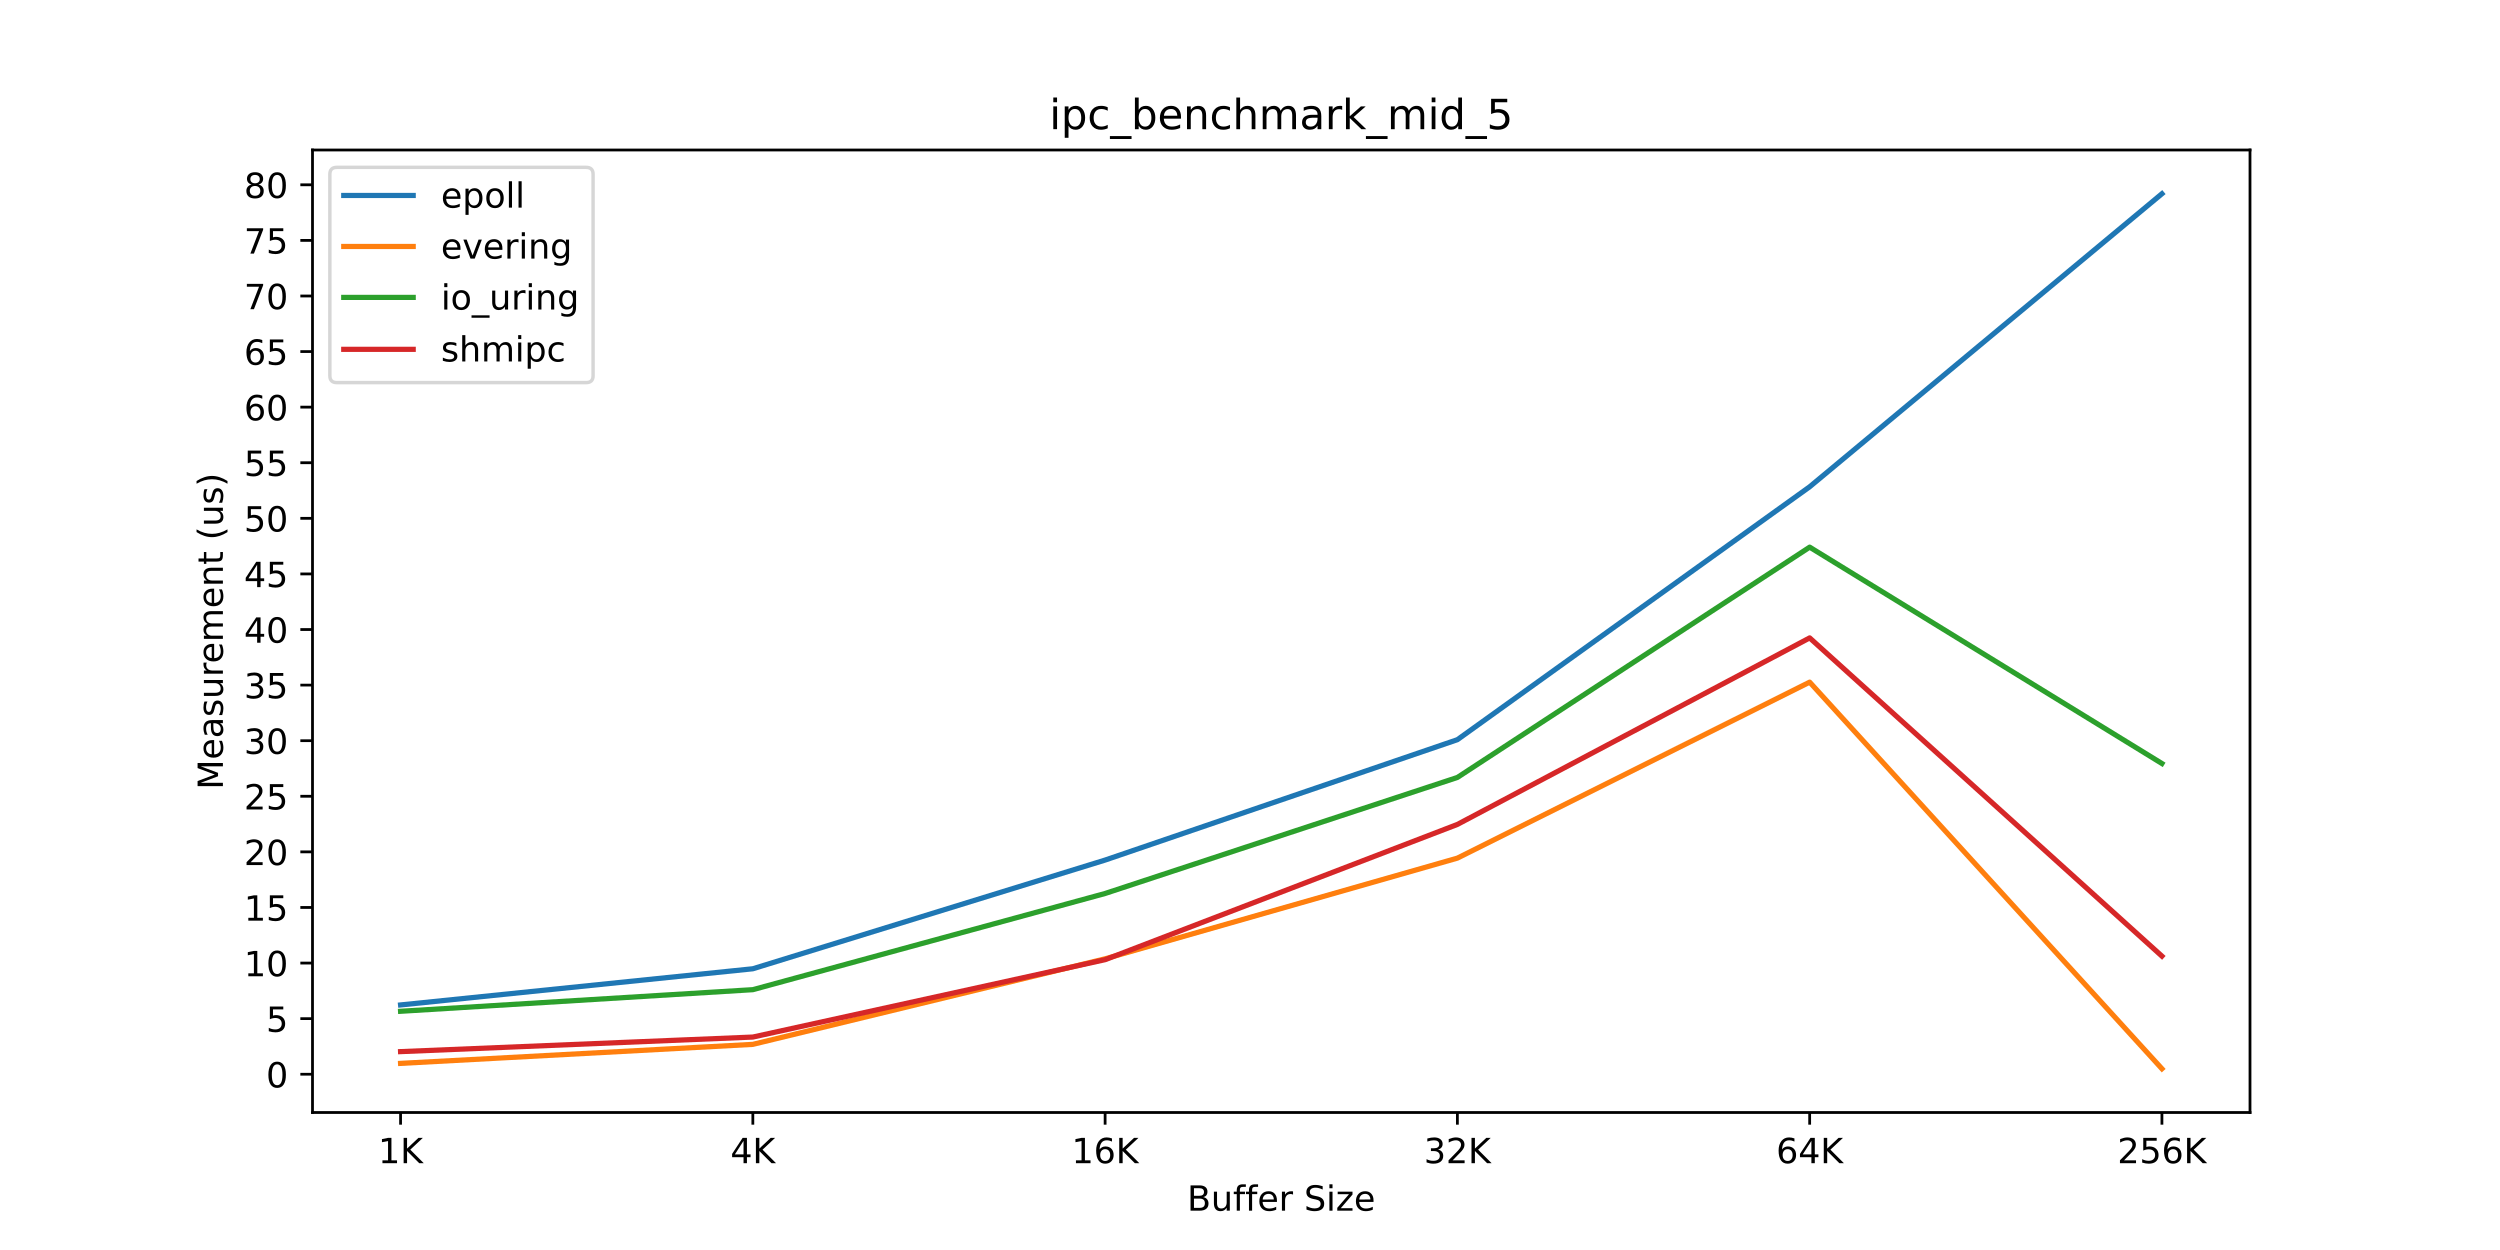
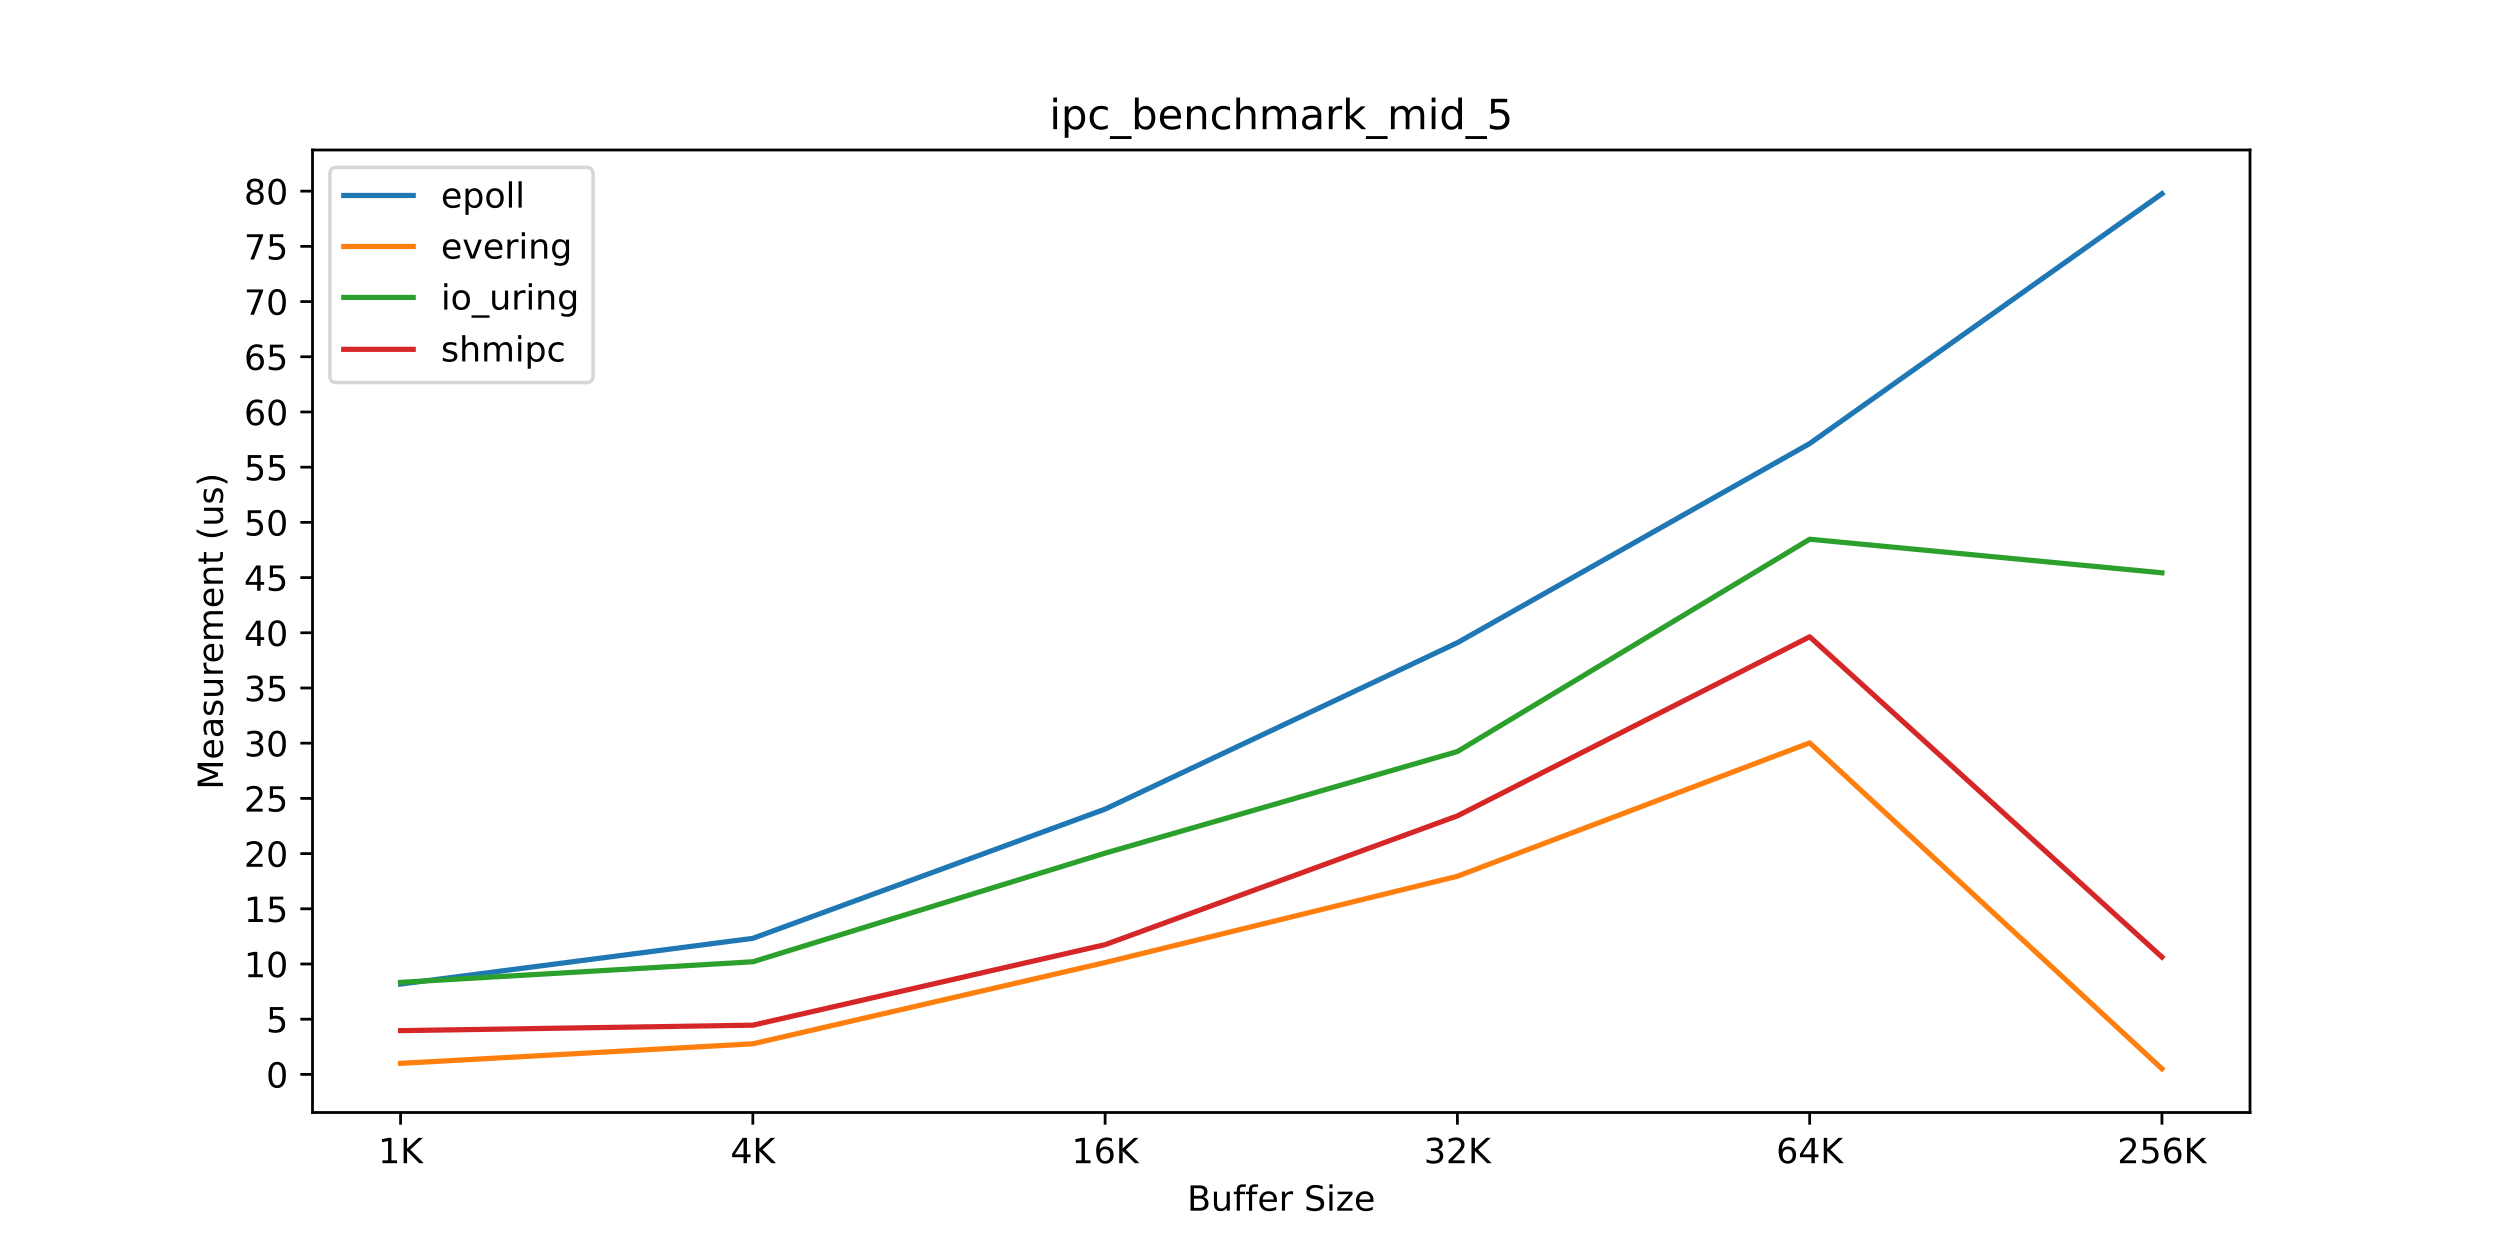
<svg xmlns="http://www.w3.org/2000/svg" xmlns:xlink="http://www.w3.org/1999/xlink" width="720pt" height="360pt" viewBox="0 0 720 360" version="1.1">
  <defs>
    <style type="text/css">*{stroke-linejoin: round; stroke-linecap: butt}</style>
  </defs>
  <g id="figure_1">
    <g id="patch_1">
      <path d="M 0 360  L 720 360  L 720 0  L 0 0  z " style="fill: #ffffff" />
    </g>
    <g id="axes_1">
      <g id="patch_2">
        <path d="M 90 320.4  L 648 320.4  L 648 43.2  L 90 43.2  z " style="fill: #ffffff" />
      </g>
      <g id="matplotlib.axis_1">
        <g id="xtick_1">
          <g id="line2d_1">
            <defs>
-               <path id="mb688ad353b" d="M 0 0  L 0 3.5  " style="stroke: #000000; stroke-width: 0.8" />
+               <path id="m28060beb99" d="M 0 0  L 0 3.5  " style="stroke: #000000; stroke-width: 0.8" />
            </defs>
            <g>
-               <use xlink:href="#mb688ad353b" x="115.364" y="320.4" style="stroke: #000000; stroke-width: 0.8" />
+               <use xlink:href="#m28060beb99" x="115.364" y="320.4" style="stroke: #000000; stroke-width: 0.8" />
            </g>
          </g>
          <g id="text_1">
            <g transform="translate(108.9035 334.9984) scale(0.1 -0.1)">
              <defs>
                <path id="DejaVuSans-31" d="M 794 531  L 1825 531  L 1825 4091  L 703 3866  L 703 4441  L 1819 4666  L 2450 4666  L 2450 531  L 3481 531  L 3481 0  L 794 0  L 794 531  z " transform="scale(0.015625)" />
                <path id="DejaVuSans-4b" d="M 628 4666  L 1259 4666  L 1259 2694  L 3353 4666  L 4166 4666  L 1850 2491  L 4331 0  L 3500 0  L 1259 2247  L 1259 0  L 628 0  L 628 4666  z " transform="scale(0.015625)" />
              </defs>
              <use xlink:href="#DejaVuSans-31" />
              <use xlink:href="#DejaVuSans-4b" transform="translate(63.62305 0)" />
            </g>
          </g>
        </g>
        <g id="xtick_2">
          <g id="line2d_2">
            <g>
-               <use xlink:href="#mb688ad353b" x="216.818" y="320.4" style="stroke: #000000; stroke-width: 0.8" />
+               <use xlink:href="#m28060beb99" x="216.818" y="320.4" style="stroke: #000000; stroke-width: 0.8" />
            </g>
          </g>
          <g id="text_2">
            <g transform="translate(210.358 334.9984) scale(0.1 -0.1)">
              <defs>
                <path id="DejaVuSans-34" d="M 2419 4116  L 825 1625  L 2419 1625  L 2419 4116  z M 2253 4666  L 3047 4666  L 3047 1625  L 3713 1625  L 3713 1100  L 3047 1100  L 3047 0  L 2419 0  L 2419 1100  L 313 1100  L 313 1709  L 2253 4666  z " transform="scale(0.015625)" />
              </defs>
              <use xlink:href="#DejaVuSans-34" />
              <use xlink:href="#DejaVuSans-4b" transform="translate(63.62305 0)" />
            </g>
          </g>
        </g>
        <g id="xtick_3">
          <g id="line2d_3">
            <g>
-               <use xlink:href="#mb688ad353b" x="318.273" y="320.4" style="stroke: #000000; stroke-width: 0.8" />
+               <use xlink:href="#m28060beb99" x="318.273" y="320.4" style="stroke: #000000; stroke-width: 0.8" />
            </g>
          </g>
          <g id="text_3">
            <g transform="translate(308.6313 334.9984) scale(0.1 -0.1)">
              <defs>
                <path id="DejaVuSans-36" d="M 2113 2584  Q 1688 2584 1439 2293  Q 1191 2003 1191 1497  Q 1191 994 1439 701  Q 1688 409 2113 409  Q 2538 409 2786 701  Q 3034 994 3034 1497  Q 3034 2003 2786 2293  Q 2538 2584 2113 2584  z M 3366 4563  L 3366 3988  Q 3128 4100 2886 4159  Q 2644 4219 2406 4219  Q 1781 4219 1451 3797  Q 1122 3375 1075 2522  Q 1259 2794 1537 2939  Q 1816 3084 2150 3084  Q 2853 3084 3261 2657  Q 3669 2231 3669 1497  Q 3669 778 3244 343  Q 2819 -91 2113 -91  Q 1303 -91 875 529  Q 447 1150 447 2328  Q 447 3434 972 4092  Q 1497 4750 2381 4750  Q 2619 4750 2861 4703  Q 3103 4656 3366 4563  z " transform="scale(0.015625)" />
              </defs>
              <use xlink:href="#DejaVuSans-31" />
              <use xlink:href="#DejaVuSans-36" transform="translate(63.62305 0)" />
              <use xlink:href="#DejaVuSans-4b" transform="translate(127.2461 0)" />
            </g>
          </g>
        </g>
        <g id="xtick_4">
          <g id="line2d_4">
            <g>
-               <use xlink:href="#mb688ad353b" x="419.727" y="320.4" style="stroke: #000000; stroke-width: 0.8" />
+               <use xlink:href="#m28060beb99" x="419.727" y="320.4" style="stroke: #000000; stroke-width: 0.8" />
            </g>
          </g>
          <g id="text_4">
            <g transform="translate(410.0859 334.9984) scale(0.1 -0.1)">
              <defs>
                <path id="DejaVuSans-33" d="M 2597 2516  Q 3050 2419 3304 2112  Q 3559 1806 3559 1356  Q 3559 666 3084 287  Q 2609 -91 1734 -91  Q 1441 -91 1130 -33  Q 819 25 488 141  L 488 750  Q 750 597 1062 519  Q 1375 441 1716 441  Q 2309 441 2620 675  Q 2931 909 2931 1356  Q 2931 1769 2642 2001  Q 2353 2234 1838 2234  L 1294 2234  L 1294 2753  L 1863 2753  Q 2328 2753 2575 2939  Q 2822 3125 2822 3475  Q 2822 3834 2567 4026  Q 2313 4219 1838 4219  Q 1578 4219 1281 4162  Q 984 4106 628 3988  L 628 4550  Q 988 4650 1302 4700  Q 1616 4750 1894 4750  Q 2613 4750 3031 4423  Q 3450 4097 3450 3541  Q 3450 3153 3228 2886  Q 3006 2619 2597 2516  z " transform="scale(0.015625)" />
                <path id="DejaVuSans-32" d="M 1228 531  L 3431 531  L 3431 0  L 469 0  L 469 531  Q 828 903 1448 1529  Q 2069 2156 2228 2338  Q 2531 2678 2651 2914  Q 2772 3150 2772 3378  Q 2772 3750 2511 3984  Q 2250 4219 1831 4219  Q 1534 4219 1204 4116  Q 875 4013 500 3803  L 500 4441  Q 881 4594 1212 4672  Q 1544 4750 1819 4750  Q 2544 4750 2975 4387  Q 3406 4025 3406 3419  Q 3406 3131 3298 2873  Q 3191 2616 2906 2266  Q 2828 2175 2409 1742  Q 1991 1309 1228 531  z " transform="scale(0.015625)" />
              </defs>
              <use xlink:href="#DejaVuSans-33" />
              <use xlink:href="#DejaVuSans-32" transform="translate(63.62305 0)" />
              <use xlink:href="#DejaVuSans-4b" transform="translate(127.2461 0)" />
            </g>
          </g>
        </g>
        <g id="xtick_5">
          <g id="line2d_5">
            <g>
-               <use xlink:href="#mb688ad353b" x="521.182" y="320.4" style="stroke: #000000; stroke-width: 0.8" />
+               <use xlink:href="#m28060beb99" x="521.182" y="320.4" style="stroke: #000000; stroke-width: 0.8" />
            </g>
          </g>
          <g id="text_5">
            <g transform="translate(511.5404 334.9984) scale(0.1 -0.1)">
              <use xlink:href="#DejaVuSans-36" />
              <use xlink:href="#DejaVuSans-34" transform="translate(63.62305 0)" />
              <use xlink:href="#DejaVuSans-4b" transform="translate(127.2461 0)" />
            </g>
          </g>
        </g>
        <g id="xtick_6">
          <g id="line2d_6">
            <g>
-               <use xlink:href="#mb688ad353b" x="622.636" y="320.4" style="stroke: #000000; stroke-width: 0.8" />
+               <use xlink:href="#m28060beb99" x="622.636" y="320.4" style="stroke: #000000; stroke-width: 0.8" />
            </g>
          </g>
          <g id="text_6">
            <g transform="translate(609.8137 334.9984) scale(0.1 -0.1)">
              <defs>
                <path id="DejaVuSans-35" d="M 691 4666  L 3169 4666  L 3169 4134  L 1269 4134  L 1269 2991  Q 1406 3038 1543 3061  Q 1681 3084 1819 3084  Q 2600 3084 3056 2656  Q 3513 2228 3513 1497  Q 3513 744 3044 326  Q 2575 -91 1722 -91  Q 1428 -91 1123 -41  Q 819 9 494 109  L 494 744  Q 775 591 1075 516  Q 1375 441 1709 441  Q 2250 441 2565 725  Q 2881 1009 2881 1497  Q 2881 1984 2565 2268  Q 2250 2553 1709 2553  Q 1456 2553 1204 2497  Q 953 2441 691 2322  L 691 4666  z " transform="scale(0.015625)" />
              </defs>
              <use xlink:href="#DejaVuSans-32" />
              <use xlink:href="#DejaVuSans-35" transform="translate(63.62305 0)" />
              <use xlink:href="#DejaVuSans-36" transform="translate(127.2461 0)" />
              <use xlink:href="#DejaVuSans-4b" transform="translate(190.8691 0)" />
            </g>
          </g>
        </g>
        <g id="text_7">
          <g transform="translate(341.8953 348.6766) scale(0.1 -0.1)">
            <defs>
              <path id="DejaVuSans-42" d="M 1259 2228  L 1259 519  L 2272 519  Q 2781 519 3026 730  Q 3272 941 3272 1375  Q 3272 1813 3026 2020  Q 2781 2228 2272 2228  L 1259 2228  z M 1259 4147  L 1259 2741  L 2194 2741  Q 2656 2741 2882 2914  Q 3109 3088 3109 3444  Q 3109 3797 2882 3972  Q 2656 4147 2194 4147  L 1259 4147  z M 628 4666  L 2241 4666  Q 2963 4666 3353 4366  Q 3744 4066 3744 3513  Q 3744 3084 3544 2831  Q 3344 2578 2956 2516  Q 3422 2416 3680 2098  Q 3938 1781 3938 1306  Q 3938 681 3513 340  Q 3088 0 2303 0  L 628 0  L 628 4666  z " transform="scale(0.015625)" />
              <path id="DejaVuSans-75" d="M 544 1381  L 544 3500  L 1119 3500  L 1119 1403  Q 1119 906 1312 657  Q 1506 409 1894 409  Q 2359 409 2629 706  Q 2900 1003 2900 1516  L 2900 3500  L 3475 3500  L 3475 0  L 2900 0  L 2900 538  Q 2691 219 2414 64  Q 2138 -91 1772 -91  Q 1169 -91 856 284  Q 544 659 544 1381  z M 1991 3584  L 1991 3584  z " transform="scale(0.015625)" />
              <path id="DejaVuSans-66" d="M 2375 4863  L 2375 4384  L 1825 4384  Q 1516 4384 1395 4259  Q 1275 4134 1275 3809  L 1275 3500  L 2222 3500  L 2222 3053  L 1275 3053  L 1275 0  L 697 0  L 697 3053  L 147 3053  L 147 3500  L 697 3500  L 697 3744  Q 697 4328 969 4595  Q 1241 4863 1831 4863  L 2375 4863  z " transform="scale(0.015625)" />
              <path id="DejaVuSans-65" d="M 3597 1894  L 3597 1613  L 953 1613  Q 991 1019 1311 708  Q 1631 397 2203 397  Q 2534 397 2845 478  Q 3156 559 3463 722  L 3463 178  Q 3153 47 2828 -22  Q 2503 -91 2169 -91  Q 1331 -91 842 396  Q 353 884 353 1716  Q 353 2575 817 3079  Q 1281 3584 2069 3584  Q 2775 3584 3186 3129  Q 3597 2675 3597 1894  z M 3022 2063  Q 3016 2534 2758 2815  Q 2500 3097 2075 3097  Q 1594 3097 1305 2825  Q 1016 2553 972 2059  L 3022 2063  z " transform="scale(0.015625)" />
              <path id="DejaVuSans-72" d="M 2631 2963  Q 2534 3019 2420 3045  Q 2306 3072 2169 3072  Q 1681 3072 1420 2755  Q 1159 2438 1159 1844  L 1159 0  L 581 0  L 581 3500  L 1159 3500  L 1159 2956  Q 1341 3275 1631 3429  Q 1922 3584 2338 3584  Q 2397 3584 2469 3576  Q 2541 3569 2628 3553  L 2631 2963  z " transform="scale(0.015625)" />
              <path id="DejaVuSans-20" transform="scale(0.015625)" />
              <path id="DejaVuSans-53" d="M 3425 4513  L 3425 3897  Q 3066 4069 2747 4153  Q 2428 4238 2131 4238  Q 1616 4238 1336 4038  Q 1056 3838 1056 3469  Q 1056 3159 1242 3001  Q 1428 2844 1947 2747  L 2328 2669  Q 3034 2534 3370 2195  Q 3706 1856 3706 1288  Q 3706 609 3251 259  Q 2797 -91 1919 -91  Q 1588 -91 1214 -16  Q 841 59 441 206  L 441 856  Q 825 641 1194 531  Q 1563 422 1919 422  Q 2459 422 2753 634  Q 3047 847 3047 1241  Q 3047 1584 2836 1778  Q 2625 1972 2144 2069  L 1759 2144  Q 1053 2284 737 2584  Q 422 2884 422 3419  Q 422 4038 858 4394  Q 1294 4750 2059 4750  Q 2388 4750 2728 4690  Q 3069 4631 3425 4513  z " transform="scale(0.015625)" />
              <path id="DejaVuSans-69" d="M 603 3500  L 1178 3500  L 1178 0  L 603 0  L 603 3500  z M 603 4863  L 1178 4863  L 1178 4134  L 603 4134  L 603 4863  z " transform="scale(0.015625)" />
              <path id="DejaVuSans-7a" d="M 353 3500  L 3084 3500  L 3084 2975  L 922 459  L 3084 459  L 3084 0  L 275 0  L 275 525  L 2438 3041  L 353 3041  L 353 3500  z " transform="scale(0.015625)" />
            </defs>
            <use xlink:href="#DejaVuSans-42" />
            <use xlink:href="#DejaVuSans-75" transform="translate(68.60352 0)" />
            <use xlink:href="#DejaVuSans-66" transform="translate(131.9824 0)" />
            <use xlink:href="#DejaVuSans-66" transform="translate(167.1875 0)" />
            <use xlink:href="#DejaVuSans-65" transform="translate(202.3926 0)" />
            <use xlink:href="#DejaVuSans-72" transform="translate(263.916 0)" />
            <use xlink:href="#DejaVuSans-20" transform="translate(305.0293 0)" />
            <use xlink:href="#DejaVuSans-53" transform="translate(336.8164 0)" />
            <use xlink:href="#DejaVuSans-69" transform="translate(400.293 0)" />
            <use xlink:href="#DejaVuSans-7a" transform="translate(428.0762 0)" />
            <use xlink:href="#DejaVuSans-65" transform="translate(480.5664 0)" />
          </g>
        </g>
      </g>
      <g id="matplotlib.axis_2">
        <g id="ytick_1">
          <g id="line2d_7">
            <defs>
-               <path id="m0a25d175c3" d="M 0 0  L -3.5 0  " style="stroke: #000000; stroke-width: 0.8" />
+               <path id="m305ebd6413" d="M 0 0  L -3.5 0  " style="stroke: #000000; stroke-width: 0.8" />
            </defs>
            <g>
-               <use xlink:href="#m0a25d175c3" x="90" y="309.379" style="stroke: #000000; stroke-width: 0.8" />
+               <use xlink:href="#m305ebd6413" x="90" y="309.425" style="stroke: #000000; stroke-width: 0.8" />
            </g>
          </g>
          <g id="text_8">
-             <g transform="translate(76.6375 313.1778) scale(0.1 -0.1)">
+             <g transform="translate(76.6375 313.224) scale(0.1 -0.1)">
              <defs>
                <path id="DejaVuSans-30" d="M 2034 4250  Q 1547 4250 1301 3770  Q 1056 3291 1056 2328  Q 1056 1369 1301 889  Q 1547 409 2034 409  Q 2525 409 2770 889  Q 3016 1369 3016 2328  Q 3016 3291 2770 3770  Q 2525 4250 2034 4250  z M 2034 4750  Q 2819 4750 3233 4129  Q 3647 3509 3647 2328  Q 3647 1150 3233 529  Q 2819 -91 2034 -91  Q 1250 -91 836 529  Q 422 1150 422 2328  Q 422 3509 836 4129  Q 1250 4750 2034 4750  z " transform="scale(0.015625)" />
              </defs>
              <use xlink:href="#DejaVuSans-30" />
            </g>
          </g>
        </g>
        <g id="ytick_2">
          <g id="line2d_8">
            <g>
-               <use xlink:href="#m0a25d175c3" x="90" y="293.369" style="stroke: #000000; stroke-width: 0.8" />
+               <use xlink:href="#m305ebd6413" x="90" y="293.527" style="stroke: #000000; stroke-width: 0.8" />
            </g>
          </g>
          <g id="text_9">
-             <g transform="translate(76.6375 297.168) scale(0.1 -0.1)">
+             <g transform="translate(76.6375 297.3258) scale(0.1 -0.1)">
              <use xlink:href="#DejaVuSans-35" />
            </g>
          </g>
        </g>
        <g id="ytick_3">
          <g id="line2d_9">
            <g>
-               <use xlink:href="#m0a25d175c3" x="90" y="277.359" style="stroke: #000000; stroke-width: 0.8" />
+               <use xlink:href="#m305ebd6413" x="90" y="277.628" style="stroke: #000000; stroke-width: 0.8" />
            </g>
          </g>
          <g id="text_10">
-             <g transform="translate(70.275 281.1583) scale(0.1 -0.1)">
+             <g transform="translate(70.275 281.4275) scale(0.1 -0.1)">
              <use xlink:href="#DejaVuSans-31" />
              <use xlink:href="#DejaVuSans-30" transform="translate(63.62305 0)" />
            </g>
          </g>
        </g>
        <g id="ytick_4">
          <g id="line2d_10">
            <g>
-               <use xlink:href="#m0a25d175c3" x="90" y="261.349" style="stroke: #000000; stroke-width: 0.8" />
+               <use xlink:href="#m305ebd6413" x="90" y="261.73" style="stroke: #000000; stroke-width: 0.8" />
            </g>
          </g>
          <g id="text_11">
-             <g transform="translate(70.275 265.1485) scale(0.1 -0.1)">
+             <g transform="translate(70.275 265.5293) scale(0.1 -0.1)">
              <use xlink:href="#DejaVuSans-31" />
              <use xlink:href="#DejaVuSans-35" transform="translate(63.62305 0)" />
            </g>
          </g>
        </g>
        <g id="ytick_5">
          <g id="line2d_11">
            <g>
-               <use xlink:href="#m0a25d175c3" x="90" y="245.34" style="stroke: #000000; stroke-width: 0.8" />
+               <use xlink:href="#m305ebd6413" x="90" y="245.832" style="stroke: #000000; stroke-width: 0.8" />
            </g>
          </g>
          <g id="text_12">
-             <g transform="translate(70.275 249.1387) scale(0.1 -0.1)">
+             <g transform="translate(70.275 249.631) scale(0.1 -0.1)">
              <use xlink:href="#DejaVuSans-32" />
              <use xlink:href="#DejaVuSans-30" transform="translate(63.62305 0)" />
            </g>
          </g>
        </g>
        <g id="ytick_6">
          <g id="line2d_12">
            <g>
-               <use xlink:href="#m0a25d175c3" x="90" y="229.33" style="stroke: #000000; stroke-width: 0.8" />
+               <use xlink:href="#m305ebd6413" x="90" y="229.934" style="stroke: #000000; stroke-width: 0.8" />
            </g>
          </g>
          <g id="text_13">
-             <g transform="translate(70.275 233.129) scale(0.1 -0.1)">
+             <g transform="translate(70.275 233.7328) scale(0.1 -0.1)">
              <use xlink:href="#DejaVuSans-32" />
              <use xlink:href="#DejaVuSans-35" transform="translate(63.62305 0)" />
            </g>
          </g>
        </g>
        <g id="ytick_7">
          <g id="line2d_13">
            <g>
-               <use xlink:href="#m0a25d175c3" x="90" y="213.32" style="stroke: #000000; stroke-width: 0.8" />
+               <use xlink:href="#m305ebd6413" x="90" y="214.035" style="stroke: #000000; stroke-width: 0.8" />
            </g>
          </g>
          <g id="text_14">
-             <g transform="translate(70.275 217.1192) scale(0.1 -0.1)">
+             <g transform="translate(70.275 217.8345) scale(0.1 -0.1)">
              <use xlink:href="#DejaVuSans-33" />
              <use xlink:href="#DejaVuSans-30" transform="translate(63.62305 0)" />
            </g>
          </g>
        </g>
        <g id="ytick_8">
          <g id="line2d_14">
            <g>
-               <use xlink:href="#m0a25d175c3" x="90" y="197.31" style="stroke: #000000; stroke-width: 0.8" />
+               <use xlink:href="#m305ebd6413" x="90" y="198.137" style="stroke: #000000; stroke-width: 0.8" />
            </g>
          </g>
          <g id="text_15">
-             <g transform="translate(70.275 201.1095) scale(0.1 -0.1)">
+             <g transform="translate(70.275 201.9363) scale(0.1 -0.1)">
              <use xlink:href="#DejaVuSans-33" />
              <use xlink:href="#DejaVuSans-35" transform="translate(63.62305 0)" />
            </g>
          </g>
        </g>
        <g id="ytick_9">
          <g id="line2d_15">
            <g>
-               <use xlink:href="#m0a25d175c3" x="90" y="181.3" style="stroke: #000000; stroke-width: 0.8" />
+               <use xlink:href="#m305ebd6413" x="90" y="182.239" style="stroke: #000000; stroke-width: 0.8" />
            </g>
          </g>
          <g id="text_16">
-             <g transform="translate(70.275 185.0997) scale(0.1 -0.1)">
+             <g transform="translate(70.275 186.038) scale(0.1 -0.1)">
              <use xlink:href="#DejaVuSans-34" />
              <use xlink:href="#DejaVuSans-30" transform="translate(63.62305 0)" />
            </g>
          </g>
        </g>
        <g id="ytick_10">
          <g id="line2d_16">
            <g>
-               <use xlink:href="#m0a25d175c3" x="90" y="165.291" style="stroke: #000000; stroke-width: 0.8" />
+               <use xlink:href="#m305ebd6413" x="90" y="166.341" style="stroke: #000000; stroke-width: 0.8" />
            </g>
          </g>
          <g id="text_17">
-             <g transform="translate(70.275 169.09) scale(0.1 -0.1)">
+             <g transform="translate(70.275 170.1398) scale(0.1 -0.1)">
              <use xlink:href="#DejaVuSans-34" />
              <use xlink:href="#DejaVuSans-35" transform="translate(63.62305 0)" />
            </g>
          </g>
        </g>
        <g id="ytick_11">
          <g id="line2d_17">
            <g>
-               <use xlink:href="#m0a25d175c3" x="90" y="149.281" style="stroke: #000000; stroke-width: 0.8" />
+               <use xlink:href="#m305ebd6413" x="90" y="150.442" style="stroke: #000000; stroke-width: 0.8" />
            </g>
          </g>
          <g id="text_18">
-             <g transform="translate(70.275 153.0802) scale(0.1 -0.1)">
+             <g transform="translate(70.275 154.2415) scale(0.1 -0.1)">
              <use xlink:href="#DejaVuSans-35" />
              <use xlink:href="#DejaVuSans-30" transform="translate(63.62305 0)" />
            </g>
          </g>
        </g>
        <g id="ytick_12">
          <g id="line2d_18">
            <g>
-               <use xlink:href="#m0a25d175c3" x="90" y="133.271" style="stroke: #000000; stroke-width: 0.8" />
+               <use xlink:href="#m305ebd6413" x="90" y="134.544" style="stroke: #000000; stroke-width: 0.8" />
            </g>
          </g>
          <g id="text_19">
-             <g transform="translate(70.275 137.0704) scale(0.1 -0.1)">
+             <g transform="translate(70.275 138.3433) scale(0.1 -0.1)">
              <use xlink:href="#DejaVuSans-35" />
              <use xlink:href="#DejaVuSans-35" transform="translate(63.62305 0)" />
            </g>
          </g>
        </g>
        <g id="ytick_13">
          <g id="line2d_19">
            <g>
-               <use xlink:href="#m0a25d175c3" x="90" y="117.261" style="stroke: #000000; stroke-width: 0.8" />
+               <use xlink:href="#m305ebd6413" x="90" y="118.646" style="stroke: #000000; stroke-width: 0.8" />
            </g>
          </g>
          <g id="text_20">
-             <g transform="translate(70.275 121.0607) scale(0.1 -0.1)">
+             <g transform="translate(70.275 122.445) scale(0.1 -0.1)">
              <use xlink:href="#DejaVuSans-36" />
              <use xlink:href="#DejaVuSans-30" transform="translate(63.62305 0)" />
            </g>
          </g>
        </g>
        <g id="ytick_14">
          <g id="line2d_20">
            <g>
-               <use xlink:href="#m0a25d175c3" x="90" y="101.252" style="stroke: #000000; stroke-width: 0.8" />
+               <use xlink:href="#m305ebd6413" x="90" y="102.748" style="stroke: #000000; stroke-width: 0.8" />
            </g>
          </g>
          <g id="text_21">
-             <g transform="translate(70.275 105.0509) scale(0.1 -0.1)">
+             <g transform="translate(70.275 106.5468) scale(0.1 -0.1)">
              <use xlink:href="#DejaVuSans-36" />
              <use xlink:href="#DejaVuSans-35" transform="translate(63.62305 0)" />
            </g>
          </g>
        </g>
        <g id="ytick_15">
          <g id="line2d_21">
            <g>
-               <use xlink:href="#m0a25d175c3" x="90" y="85.242" style="stroke: #000000; stroke-width: 0.8" />
+               <use xlink:href="#m305ebd6413" x="90" y="86.849" style="stroke: #000000; stroke-width: 0.8" />
            </g>
          </g>
          <g id="text_22">
-             <g transform="translate(70.275 89.04116) scale(0.1 -0.1)">
+             <g transform="translate(70.275 90.6485) scale(0.1 -0.1)">
              <defs>
                <path id="DejaVuSans-37" d="M 525 4666  L 3525 4666  L 3525 4397  L 1831 0  L 1172 0  L 2766 4134  L 525 4134  L 525 4666  z " transform="scale(0.015625)" />
              </defs>
              <use xlink:href="#DejaVuSans-37" />
              <use xlink:href="#DejaVuSans-30" transform="translate(63.62305 0)" />
            </g>
          </g>
        </g>
        <g id="ytick_16">
          <g id="line2d_22">
            <g>
-               <use xlink:href="#m0a25d175c3" x="90" y="69.232" style="stroke: #000000; stroke-width: 0.8" />
+               <use xlink:href="#m305ebd6413" x="90" y="70.951" style="stroke: #000000; stroke-width: 0.8" />
            </g>
          </g>
          <g id="text_23">
-             <g transform="translate(70.275 73.03141) scale(0.1 -0.1)">
+             <g transform="translate(70.275 74.75025) scale(0.1 -0.1)">
              <use xlink:href="#DejaVuSans-37" />
              <use xlink:href="#DejaVuSans-35" transform="translate(63.62305 0)" />
            </g>
          </g>
        </g>
        <g id="ytick_17">
          <g id="line2d_23">
            <g>
-               <use xlink:href="#m0a25d175c3" x="90" y="53.222" style="stroke: #000000; stroke-width: 0.8" />
+               <use xlink:href="#m305ebd6413" x="90" y="55.053" style="stroke: #000000; stroke-width: 0.8" />
            </g>
          </g>
          <g id="text_24">
-             <g transform="translate(70.275 57.02165) scale(0.1 -0.1)">
+             <g transform="translate(70.275 58.852) scale(0.1 -0.1)">
              <defs>
                <path id="DejaVuSans-38" d="M 2034 2216  Q 1584 2216 1326 1975  Q 1069 1734 1069 1313  Q 1069 891 1326 650  Q 1584 409 2034 409  Q 2484 409 2743 651  Q 3003 894 3003 1313  Q 3003 1734 2745 1975  Q 2488 2216 2034 2216  z M 1403 2484  Q 997 2584 770 2862  Q 544 3141 544 3541  Q 544 4100 942 4425  Q 1341 4750 2034 4750  Q 2731 4750 3128 4425  Q 3525 4100 3525 3541  Q 3525 3141 3298 2862  Q 3072 2584 2669 2484  Q 3125 2378 3379 2068  Q 3634 1759 3634 1313  Q 3634 634 3220 271  Q 2806 -91 2034 -91  Q 1263 -91 848 271  Q 434 634 434 1313  Q 434 1759 690 2068  Q 947 2378 1403 2484  z M 1172 3481  Q 1172 3119 1398 2916  Q 1625 2713 2034 2713  Q 2441 2713 2670 2916  Q 2900 3119 2900 3481  Q 2900 3844 2670 4047  Q 2441 4250 2034 4250  Q 1625 4250 1398 4047  Q 1172 3844 1172 3481  z " transform="scale(0.015625)" />
              </defs>
              <use xlink:href="#DejaVuSans-38" />
              <use xlink:href="#DejaVuSans-30" transform="translate(63.62305 0)" />
            </g>
          </g>
        </g>
        <g id="text_25">
          <g transform="translate(64.19531 227.3875) rotate(-90) scale(0.1 -0.1)">
            <defs>
              <path id="DejaVuSans-4d" d="M 628 4666  L 1569 4666  L 2759 1491  L 3956 4666  L 4897 4666  L 4897 0  L 4281 0  L 4281 4097  L 3078 897  L 2444 897  L 1241 4097  L 1241 0  L 628 0  L 628 4666  z " transform="scale(0.015625)" />
              <path id="DejaVuSans-61" d="M 2194 1759  Q 1497 1759 1228 1600  Q 959 1441 959 1056  Q 959 750 1161 570  Q 1363 391 1709 391  Q 2188 391 2477 730  Q 2766 1069 2766 1631  L 2766 1759  L 2194 1759  z M 3341 1997  L 3341 0  L 2766 0  L 2766 531  Q 2569 213 2275 61  Q 1981 -91 1556 -91  Q 1019 -91 701 211  Q 384 513 384 1019  Q 384 1609 779 1909  Q 1175 2209 1959 2209  L 2766 2209  L 2766 2266  Q 2766 2663 2505 2880  Q 2244 3097 1772 3097  Q 1472 3097 1187 3025  Q 903 2953 641 2809  L 641 3341  Q 956 3463 1253 3523  Q 1550 3584 1831 3584  Q 2591 3584 2966 3190  Q 3341 2797 3341 1997  z " transform="scale(0.015625)" />
              <path id="DejaVuSans-73" d="M 2834 3397  L 2834 2853  Q 2591 2978 2328 3040  Q 2066 3103 1784 3103  Q 1356 3103 1142 2972  Q 928 2841 928 2578  Q 928 2378 1081 2264  Q 1234 2150 1697 2047  L 1894 2003  Q 2506 1872 2764 1633  Q 3022 1394 3022 966  Q 3022 478 2636 193  Q 2250 -91 1575 -91  Q 1294 -91 989 -36  Q 684 19 347 128  L 347 722  Q 666 556 975 473  Q 1284 391 1588 391  Q 1994 391 2212 530  Q 2431 669 2431 922  Q 2431 1156 2273 1281  Q 2116 1406 1581 1522  L 1381 1569  Q 847 1681 609 1914  Q 372 2147 372 2553  Q 372 3047 722 3315  Q 1072 3584 1716 3584  Q 2034 3584 2315 3537  Q 2597 3491 2834 3397  z " transform="scale(0.015625)" />
              <path id="DejaVuSans-6d" d="M 3328 2828  Q 3544 3216 3844 3400  Q 4144 3584 4550 3584  Q 5097 3584 5394 3201  Q 5691 2819 5691 2113  L 5691 0  L 5113 0  L 5113 2094  Q 5113 2597 4934 2840  Q 4756 3084 4391 3084  Q 3944 3084 3684 2787  Q 3425 2491 3425 1978  L 3425 0  L 2847 0  L 2847 2094  Q 2847 2600 2669 2842  Q 2491 3084 2119 3084  Q 1678 3084 1418 2786  Q 1159 2488 1159 1978  L 1159 0  L 581 0  L 581 3500  L 1159 3500  L 1159 2956  Q 1356 3278 1631 3431  Q 1906 3584 2284 3584  Q 2666 3584 2933 3390  Q 3200 3197 3328 2828  z " transform="scale(0.015625)" />
              <path id="DejaVuSans-6e" d="M 3513 2113  L 3513 0  L 2938 0  L 2938 2094  Q 2938 2591 2744 2837  Q 2550 3084 2163 3084  Q 1697 3084 1428 2787  Q 1159 2491 1159 1978  L 1159 0  L 581 0  L 581 3500  L 1159 3500  L 1159 2956  Q 1366 3272 1645 3428  Q 1925 3584 2291 3584  Q 2894 3584 3203 3211  Q 3513 2838 3513 2113  z " transform="scale(0.015625)" />
              <path id="DejaVuSans-74" d="M 1172 4494  L 1172 3500  L 2356 3500  L 2356 3053  L 1172 3053  L 1172 1153  Q 1172 725 1289 603  Q 1406 481 1766 481  L 2356 481  L 2356 0  L 1766 0  Q 1100 0 847 248  Q 594 497 594 1153  L 594 3053  L 172 3053  L 172 3500  L 594 3500  L 594 4494  L 1172 4494  z " transform="scale(0.015625)" />
              <path id="DejaVuSans-28" d="M 1984 4856  Q 1566 4138 1362 3434  Q 1159 2731 1159 2009  Q 1159 1288 1364 580  Q 1569 -128 1984 -844  L 1484 -844  Q 1016 -109 783 600  Q 550 1309 550 2009  Q 550 2706 781 3412  Q 1013 4119 1484 4856  L 1984 4856  z " transform="scale(0.015625)" />
              <path id="DejaVuSans-29" d="M 513 4856  L 1013 4856  Q 1481 4119 1714 3412  Q 1947 2706 1947 2009  Q 1947 1309 1714 600  Q 1481 -109 1013 -844  L 513 -844  Q 928 -128 1133 580  Q 1338 1288 1338 2009  Q 1338 2731 1133 3434  Q 928 4138 513 4856  z " transform="scale(0.015625)" />
            </defs>
            <use xlink:href="#DejaVuSans-4d" />
            <use xlink:href="#DejaVuSans-65" transform="translate(86.2793 0)" />
            <use xlink:href="#DejaVuSans-61" transform="translate(147.8027 0)" />
            <use xlink:href="#DejaVuSans-73" transform="translate(209.082 0)" />
            <use xlink:href="#DejaVuSans-75" transform="translate(261.1816 0)" />
            <use xlink:href="#DejaVuSans-72" transform="translate(324.5605 0)" />
            <use xlink:href="#DejaVuSans-65" transform="translate(363.4238 0)" />
            <use xlink:href="#DejaVuSans-6d" transform="translate(424.9473 0)" />
            <use xlink:href="#DejaVuSans-65" transform="translate(522.3594 0)" />
            <use xlink:href="#DejaVuSans-6e" transform="translate(583.8828 0)" />
            <use xlink:href="#DejaVuSans-74" transform="translate(647.2617 0)" />
            <use xlink:href="#DejaVuSans-20" transform="translate(686.4707 0)" />
            <use xlink:href="#DejaVuSans-28" transform="translate(718.2578 0)" />
            <use xlink:href="#DejaVuSans-75" transform="translate(757.2715 0)" />
            <use xlink:href="#DejaVuSans-73" transform="translate(820.6504 0)" />
            <use xlink:href="#DejaVuSans-29" transform="translate(872.75 0)" />
          </g>
        </g>
      </g>
      <g id="line2d_24">
-         <path d="M 115.364 289.421  L 216.818 279.005  L 318.273 247.699  L 419.727 213.029  L 521.182 140.194  L 622.636 55.8  " clip-path="url(#pc6e46af5de)" style="fill: none; stroke: #1f77b4; stroke-width: 1.5; stroke-linecap: square" />
+         <path d="M 115.364 283.409  L 216.818 270.236  L 318.273 233.018  L 419.727 185.097  L 521.182 127.743  L 622.636 55.8  " clip-path="url(#p9492d3fc36)" style="fill: none; stroke: #1f77b4; stroke-width: 1.5; stroke-linecap: square" />
      </g>
      <g id="line2d_25">
-         <path d="M 115.364 306.253  L 216.818 300.775  L 318.273 276.136  L 419.727 247.139  L 521.182 196.459  L 622.636 307.8  " clip-path="url(#pc6e46af5de)" style="fill: none; stroke: #ff7f0e; stroke-width: 1.5; stroke-linecap: square" />
+         <path d="M 115.364 306.248  L 216.818 300.617  L 318.273 277.209  L 419.727 252.356  L 521.182 213.946  L 622.636 307.8  " clip-path="url(#p9492d3fc36)" style="fill: none; stroke: #ff7f0e; stroke-width: 1.5; stroke-linecap: square" />
      </g>
      <g id="line2d_26">
-         <path d="M 115.364 291.249  L 216.818 285.025  L 318.273 257.321  L 419.727 223.906  L 521.182 157.58  L 622.636 219.89  " clip-path="url(#pc6e46af5de)" style="fill: none; stroke: #2ca02c; stroke-width: 1.5; stroke-linecap: square" />
+         <path d="M 115.364 282.922  L 216.818 276.989  L 318.273 245.698  L 419.727 216.449  L 521.182 155.301  L 622.636 164.976  " clip-path="url(#p9492d3fc36)" style="fill: none; stroke: #2ca02c; stroke-width: 1.5; stroke-linecap: square" />
      </g>
      <g id="line2d_27">
-         <path d="M 115.364 302.866  L 216.818 298.671  L 318.273 276.386  L 419.727 237.437  L 521.182 183.715  L 622.636 275.367  " clip-path="url(#pc6e46af5de)" style="fill: none; stroke: #d62728; stroke-width: 1.5; stroke-linecap: square" />
+         <path d="M 115.364 296.821  L 216.818 295.247  L 318.273 272.054  L 419.727 234.976  L 521.182 183.39  L 622.636 275.635  " clip-path="url(#p9492d3fc36)" style="fill: none; stroke: #d62728; stroke-width: 1.5; stroke-linecap: square" />
      </g>
      <g id="patch_3">
        <path d="M 90 320.4  L 90 43.2  " style="fill: none; stroke: #000000; stroke-width: 0.8; stroke-linejoin: miter; stroke-linecap: square" />
      </g>
      <g id="patch_4">
        <path d="M 648 320.4  L 648 43.2  " style="fill: none; stroke: #000000; stroke-width: 0.8; stroke-linejoin: miter; stroke-linecap: square" />
      </g>
      <g id="patch_5">
        <path d="M 90 320.4  L 648 320.4  " style="fill: none; stroke: #000000; stroke-width: 0.8; stroke-linejoin: miter; stroke-linecap: square" />
      </g>
      <g id="patch_6">
        <path d="M 90 43.2  L 648 43.2  " style="fill: none; stroke: #000000; stroke-width: 0.8; stroke-linejoin: miter; stroke-linecap: square" />
      </g>
      <g id="text_26">
        <g transform="translate(302.22 37.2) scale(0.12 -0.12)">
          <defs>
            <path id="DejaVuSans-70" d="M 1159 525  L 1159 -1331  L 581 -1331  L 581 3500  L 1159 3500  L 1159 2969  Q 1341 3281 1617 3432  Q 1894 3584 2278 3584  Q 2916 3584 3314 3078  Q 3713 2572 3713 1747  Q 3713 922 3314 415  Q 2916 -91 2278 -91  Q 1894 -91 1617 61  Q 1341 213 1159 525  z M 3116 1747  Q 3116 2381 2855 2742  Q 2594 3103 2138 3103  Q 1681 3103 1420 2742  Q 1159 2381 1159 1747  Q 1159 1113 1420 752  Q 1681 391 2138 391  Q 2594 391 2855 752  Q 3116 1113 3116 1747  z " transform="scale(0.015625)" />
            <path id="DejaVuSans-63" d="M 3122 3366  L 3122 2828  Q 2878 2963 2633 3030  Q 2388 3097 2138 3097  Q 1578 3097 1268 2742  Q 959 2388 959 1747  Q 959 1106 1268 751  Q 1578 397 2138 397  Q 2388 397 2633 464  Q 2878 531 3122 666  L 3122 134  Q 2881 22 2623 -34  Q 2366 -91 2075 -91  Q 1284 -91 818 406  Q 353 903 353 1747  Q 353 2603 823 3093  Q 1294 3584 2113 3584  Q 2378 3584 2631 3529  Q 2884 3475 3122 3366  z " transform="scale(0.015625)" />
            <path id="DejaVuSans-5f" d="M 3263 -1063  L 3263 -1509  L -63 -1509  L -63 -1063  L 3263 -1063  z " transform="scale(0.015625)" />
            <path id="DejaVuSans-62" d="M 3116 1747  Q 3116 2381 2855 2742  Q 2594 3103 2138 3103  Q 1681 3103 1420 2742  Q 1159 2381 1159 1747  Q 1159 1113 1420 752  Q 1681 391 2138 391  Q 2594 391 2855 752  Q 3116 1113 3116 1747  z M 1159 2969  Q 1341 3281 1617 3432  Q 1894 3584 2278 3584  Q 2916 3584 3314 3078  Q 3713 2572 3713 1747  Q 3713 922 3314 415  Q 2916 -91 2278 -91  Q 1894 -91 1617 61  Q 1341 213 1159 525  L 1159 0  L 581 0  L 581 4863  L 1159 4863  L 1159 2969  z " transform="scale(0.015625)" />
            <path id="DejaVuSans-68" d="M 3513 2113  L 3513 0  L 2938 0  L 2938 2094  Q 2938 2591 2744 2837  Q 2550 3084 2163 3084  Q 1697 3084 1428 2787  Q 1159 2491 1159 1978  L 1159 0  L 581 0  L 581 4863  L 1159 4863  L 1159 2956  Q 1366 3272 1645 3428  Q 1925 3584 2291 3584  Q 2894 3584 3203 3211  Q 3513 2838 3513 2113  z " transform="scale(0.015625)" />
            <path id="DejaVuSans-6b" d="M 581 4863  L 1159 4863  L 1159 1991  L 2875 3500  L 3609 3500  L 1753 1863  L 3688 0  L 2938 0  L 1159 1709  L 1159 0  L 581 0  L 581 4863  z " transform="scale(0.015625)" />
            <path id="DejaVuSans-64" d="M 2906 2969  L 2906 4863  L 3481 4863  L 3481 0  L 2906 0  L 2906 525  Q 2725 213 2448 61  Q 2172 -91 1784 -91  Q 1150 -91 751 415  Q 353 922 353 1747  Q 353 2572 751 3078  Q 1150 3584 1784 3584  Q 2172 3584 2448 3432  Q 2725 3281 2906 2969  z M 947 1747  Q 947 1113 1208 752  Q 1469 391 1925 391  Q 2381 391 2643 752  Q 2906 1113 2906 1747  Q 2906 2381 2643 2742  Q 2381 3103 1925 3103  Q 1469 3103 1208 2742  Q 947 2381 947 1747  z " transform="scale(0.015625)" />
          </defs>
          <use xlink:href="#DejaVuSans-69" />
          <use xlink:href="#DejaVuSans-70" transform="translate(27.7832 0)" />
          <use xlink:href="#DejaVuSans-63" transform="translate(91.25977 0)" />
          <use xlink:href="#DejaVuSans-5f" transform="translate(146.2402 0)" />
          <use xlink:href="#DejaVuSans-62" transform="translate(196.2402 0)" />
          <use xlink:href="#DejaVuSans-65" transform="translate(259.7168 0)" />
          <use xlink:href="#DejaVuSans-6e" transform="translate(321.2402 0)" />
          <use xlink:href="#DejaVuSans-63" transform="translate(384.6191 0)" />
          <use xlink:href="#DejaVuSans-68" transform="translate(439.5996 0)" />
          <use xlink:href="#DejaVuSans-6d" transform="translate(502.9785 0)" />
          <use xlink:href="#DejaVuSans-61" transform="translate(600.3906 0)" />
          <use xlink:href="#DejaVuSans-72" transform="translate(661.6699 0)" />
          <use xlink:href="#DejaVuSans-6b" transform="translate(702.7832 0)" />
          <use xlink:href="#DejaVuSans-5f" transform="translate(760.6934 0)" />
          <use xlink:href="#DejaVuSans-6d" transform="translate(810.6934 0)" />
          <use xlink:href="#DejaVuSans-69" transform="translate(908.1055 0)" />
          <use xlink:href="#DejaVuSans-64" transform="translate(935.8887 0)" />
          <use xlink:href="#DejaVuSans-5f" transform="translate(999.3652 0)" />
          <use xlink:href="#DejaVuSans-35" transform="translate(1049.365 0)" />
        </g>
      </g>
      <g id="legend_1">
        <g id="patch_7">
          <path d="M 97 110.191  L 168.809 110.191  Q 170.809 110.191 170.809 108.191  L 170.809 50.2  Q 170.809 48.2 168.809 48.2  L 97 48.2  Q 95 48.2 95 50.2  L 95 108.191  Q 95 110.191 97 110.191  z " style="fill: #ffffff; opacity: 0.8; stroke: #cccccc; stroke-linejoin: miter" />
        </g>
        <g id="line2d_28">
          <path d="M 99 56.298  L 109 56.298  L 119 56.298  " style="fill: none; stroke: #1f77b4; stroke-width: 1.5; stroke-linecap: square" />
        </g>
        <g id="text_27">
          <g transform="translate(127 59.79844) scale(0.1 -0.1)">
            <defs>
              <path id="DejaVuSans-6f" d="M 1959 3097  Q 1497 3097 1228 2736  Q 959 2375 959 1747  Q 959 1119 1226 758  Q 1494 397 1959 397  Q 2419 397 2687 759  Q 2956 1122 2956 1747  Q 2956 2369 2687 2733  Q 2419 3097 1959 3097  z M 1959 3584  Q 2709 3584 3137 3096  Q 3566 2609 3566 1747  Q 3566 888 3137 398  Q 2709 -91 1959 -91  Q 1206 -91 779 398  Q 353 888 353 1747  Q 353 2609 779 3096  Q 1206 3584 1959 3584  z " transform="scale(0.015625)" />
              <path id="DejaVuSans-6c" d="M 603 4863  L 1178 4863  L 1178 0  L 603 0  L 603 4863  z " transform="scale(0.015625)" />
            </defs>
            <use xlink:href="#DejaVuSans-65" />
            <use xlink:href="#DejaVuSans-70" transform="translate(61.52344 0)" />
            <use xlink:href="#DejaVuSans-6f" transform="translate(125 0)" />
            <use xlink:href="#DejaVuSans-6c" transform="translate(186.1816 0)" />
            <use xlink:href="#DejaVuSans-6c" transform="translate(213.9648 0)" />
          </g>
        </g>
        <g id="line2d_29">
          <path d="M 99 70.977  L 109 70.977  L 119 70.977  " style="fill: none; stroke: #ff7f0e; stroke-width: 1.5; stroke-linecap: square" />
        </g>
        <g id="text_28">
          <g transform="translate(127 74.47656) scale(0.1 -0.1)">
            <defs>
              <path id="DejaVuSans-76" d="M 191 3500  L 800 3500  L 1894 563  L 2988 3500  L 3597 3500  L 2284 0  L 1503 0  L 191 3500  z " transform="scale(0.015625)" />
              <path id="DejaVuSans-67" d="M 2906 1791  Q 2906 2416 2648 2759  Q 2391 3103 1925 3103  Q 1463 3103 1205 2759  Q 947 2416 947 1791  Q 947 1169 1205 825  Q 1463 481 1925 481  Q 2391 481 2648 825  Q 2906 1169 2906 1791  z M 3481 434  Q 3481 -459 3084 -895  Q 2688 -1331 1869 -1331  Q 1566 -1331 1297 -1286  Q 1028 -1241 775 -1147  L 775 -588  Q 1028 -725 1275 -790  Q 1522 -856 1778 -856  Q 2344 -856 2625 -561  Q 2906 -266 2906 331  L 2906 616  Q 2728 306 2450 153  Q 2172 0 1784 0  Q 1141 0 747 490  Q 353 981 353 1791  Q 353 2603 747 3093  Q 1141 3584 1784 3584  Q 2172 3584 2450 3431  Q 2728 3278 2906 2969  L 2906 3500  L 3481 3500  L 3481 434  z " transform="scale(0.015625)" />
            </defs>
            <use xlink:href="#DejaVuSans-65" />
            <use xlink:href="#DejaVuSans-76" transform="translate(61.52344 0)" />
            <use xlink:href="#DejaVuSans-65" transform="translate(120.7031 0)" />
            <use xlink:href="#DejaVuSans-72" transform="translate(182.2266 0)" />
            <use xlink:href="#DejaVuSans-69" transform="translate(223.3398 0)" />
            <use xlink:href="#DejaVuSans-6e" transform="translate(251.123 0)" />
            <use xlink:href="#DejaVuSans-67" transform="translate(314.502 0)" />
          </g>
        </g>
        <g id="line2d_30">
          <path d="M 99 85.655  L 109 85.655  L 119 85.655  " style="fill: none; stroke: #2ca02c; stroke-width: 1.5; stroke-linecap: square" />
        </g>
        <g id="text_29">
          <g transform="translate(127 89.15469) scale(0.1 -0.1)">
            <use xlink:href="#DejaVuSans-69" />
            <use xlink:href="#DejaVuSans-6f" transform="translate(27.7832 0)" />
            <use xlink:href="#DejaVuSans-5f" transform="translate(88.96484 0)" />
            <use xlink:href="#DejaVuSans-75" transform="translate(138.9648 0)" />
            <use xlink:href="#DejaVuSans-72" transform="translate(202.3438 0)" />
            <use xlink:href="#DejaVuSans-69" transform="translate(243.457 0)" />
            <use xlink:href="#DejaVuSans-6e" transform="translate(271.2402 0)" />
            <use xlink:href="#DejaVuSans-67" transform="translate(334.6191 0)" />
          </g>
        </g>
        <g id="line2d_31">
          <path d="M 99 100.611  L 109 100.611  L 119 100.611  " style="fill: none; stroke: #d62728; stroke-width: 1.5; stroke-linecap: square" />
        </g>
        <g id="text_30">
          <g transform="translate(127 104.1109) scale(0.1 -0.1)">
            <use xlink:href="#DejaVuSans-73" />
            <use xlink:href="#DejaVuSans-68" transform="translate(52.09961 0)" />
            <use xlink:href="#DejaVuSans-6d" transform="translate(115.4785 0)" />
            <use xlink:href="#DejaVuSans-69" transform="translate(212.8906 0)" />
            <use xlink:href="#DejaVuSans-70" transform="translate(240.6738 0)" />
            <use xlink:href="#DejaVuSans-63" transform="translate(304.1504 0)" />
          </g>
        </g>
      </g>
    </g>
  </g>
  <defs>
-     <clipPath id="pc6e46af5de">
+     <clipPath id="p9492d3fc36">
      <rect x="90" y="43.2" width="558" height="277.2" />
    </clipPath>
  </defs>
</svg>
